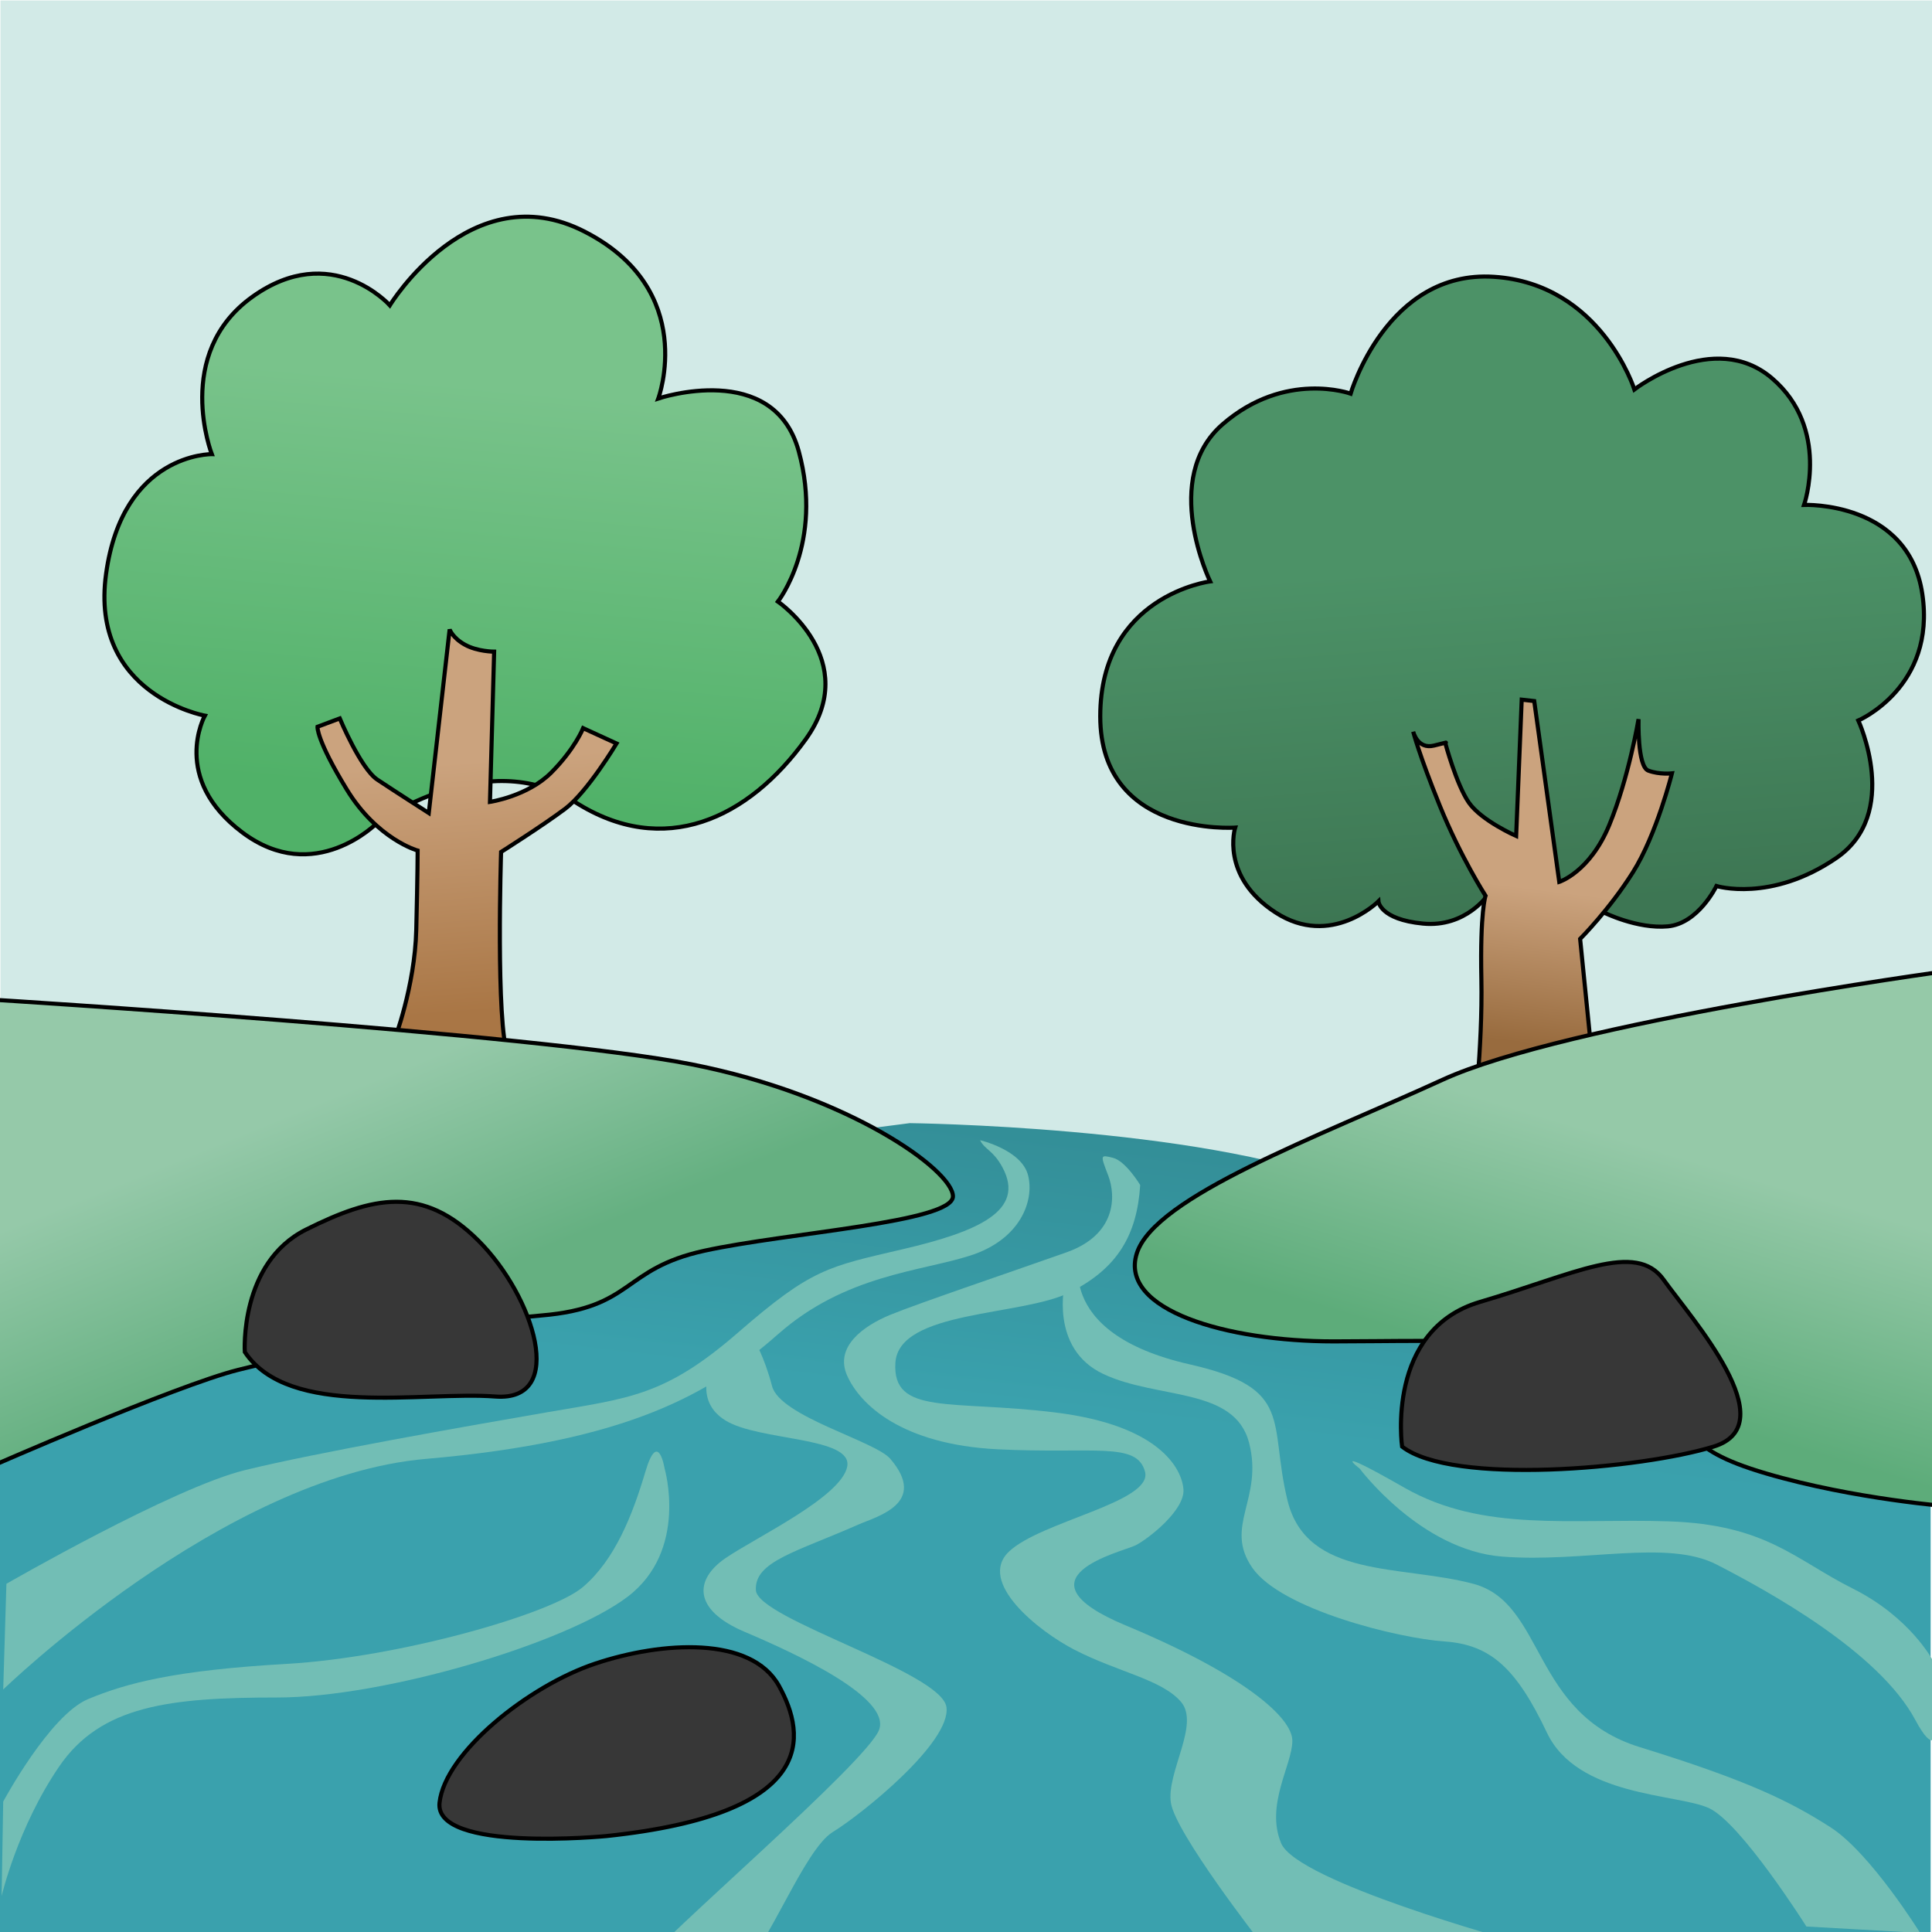
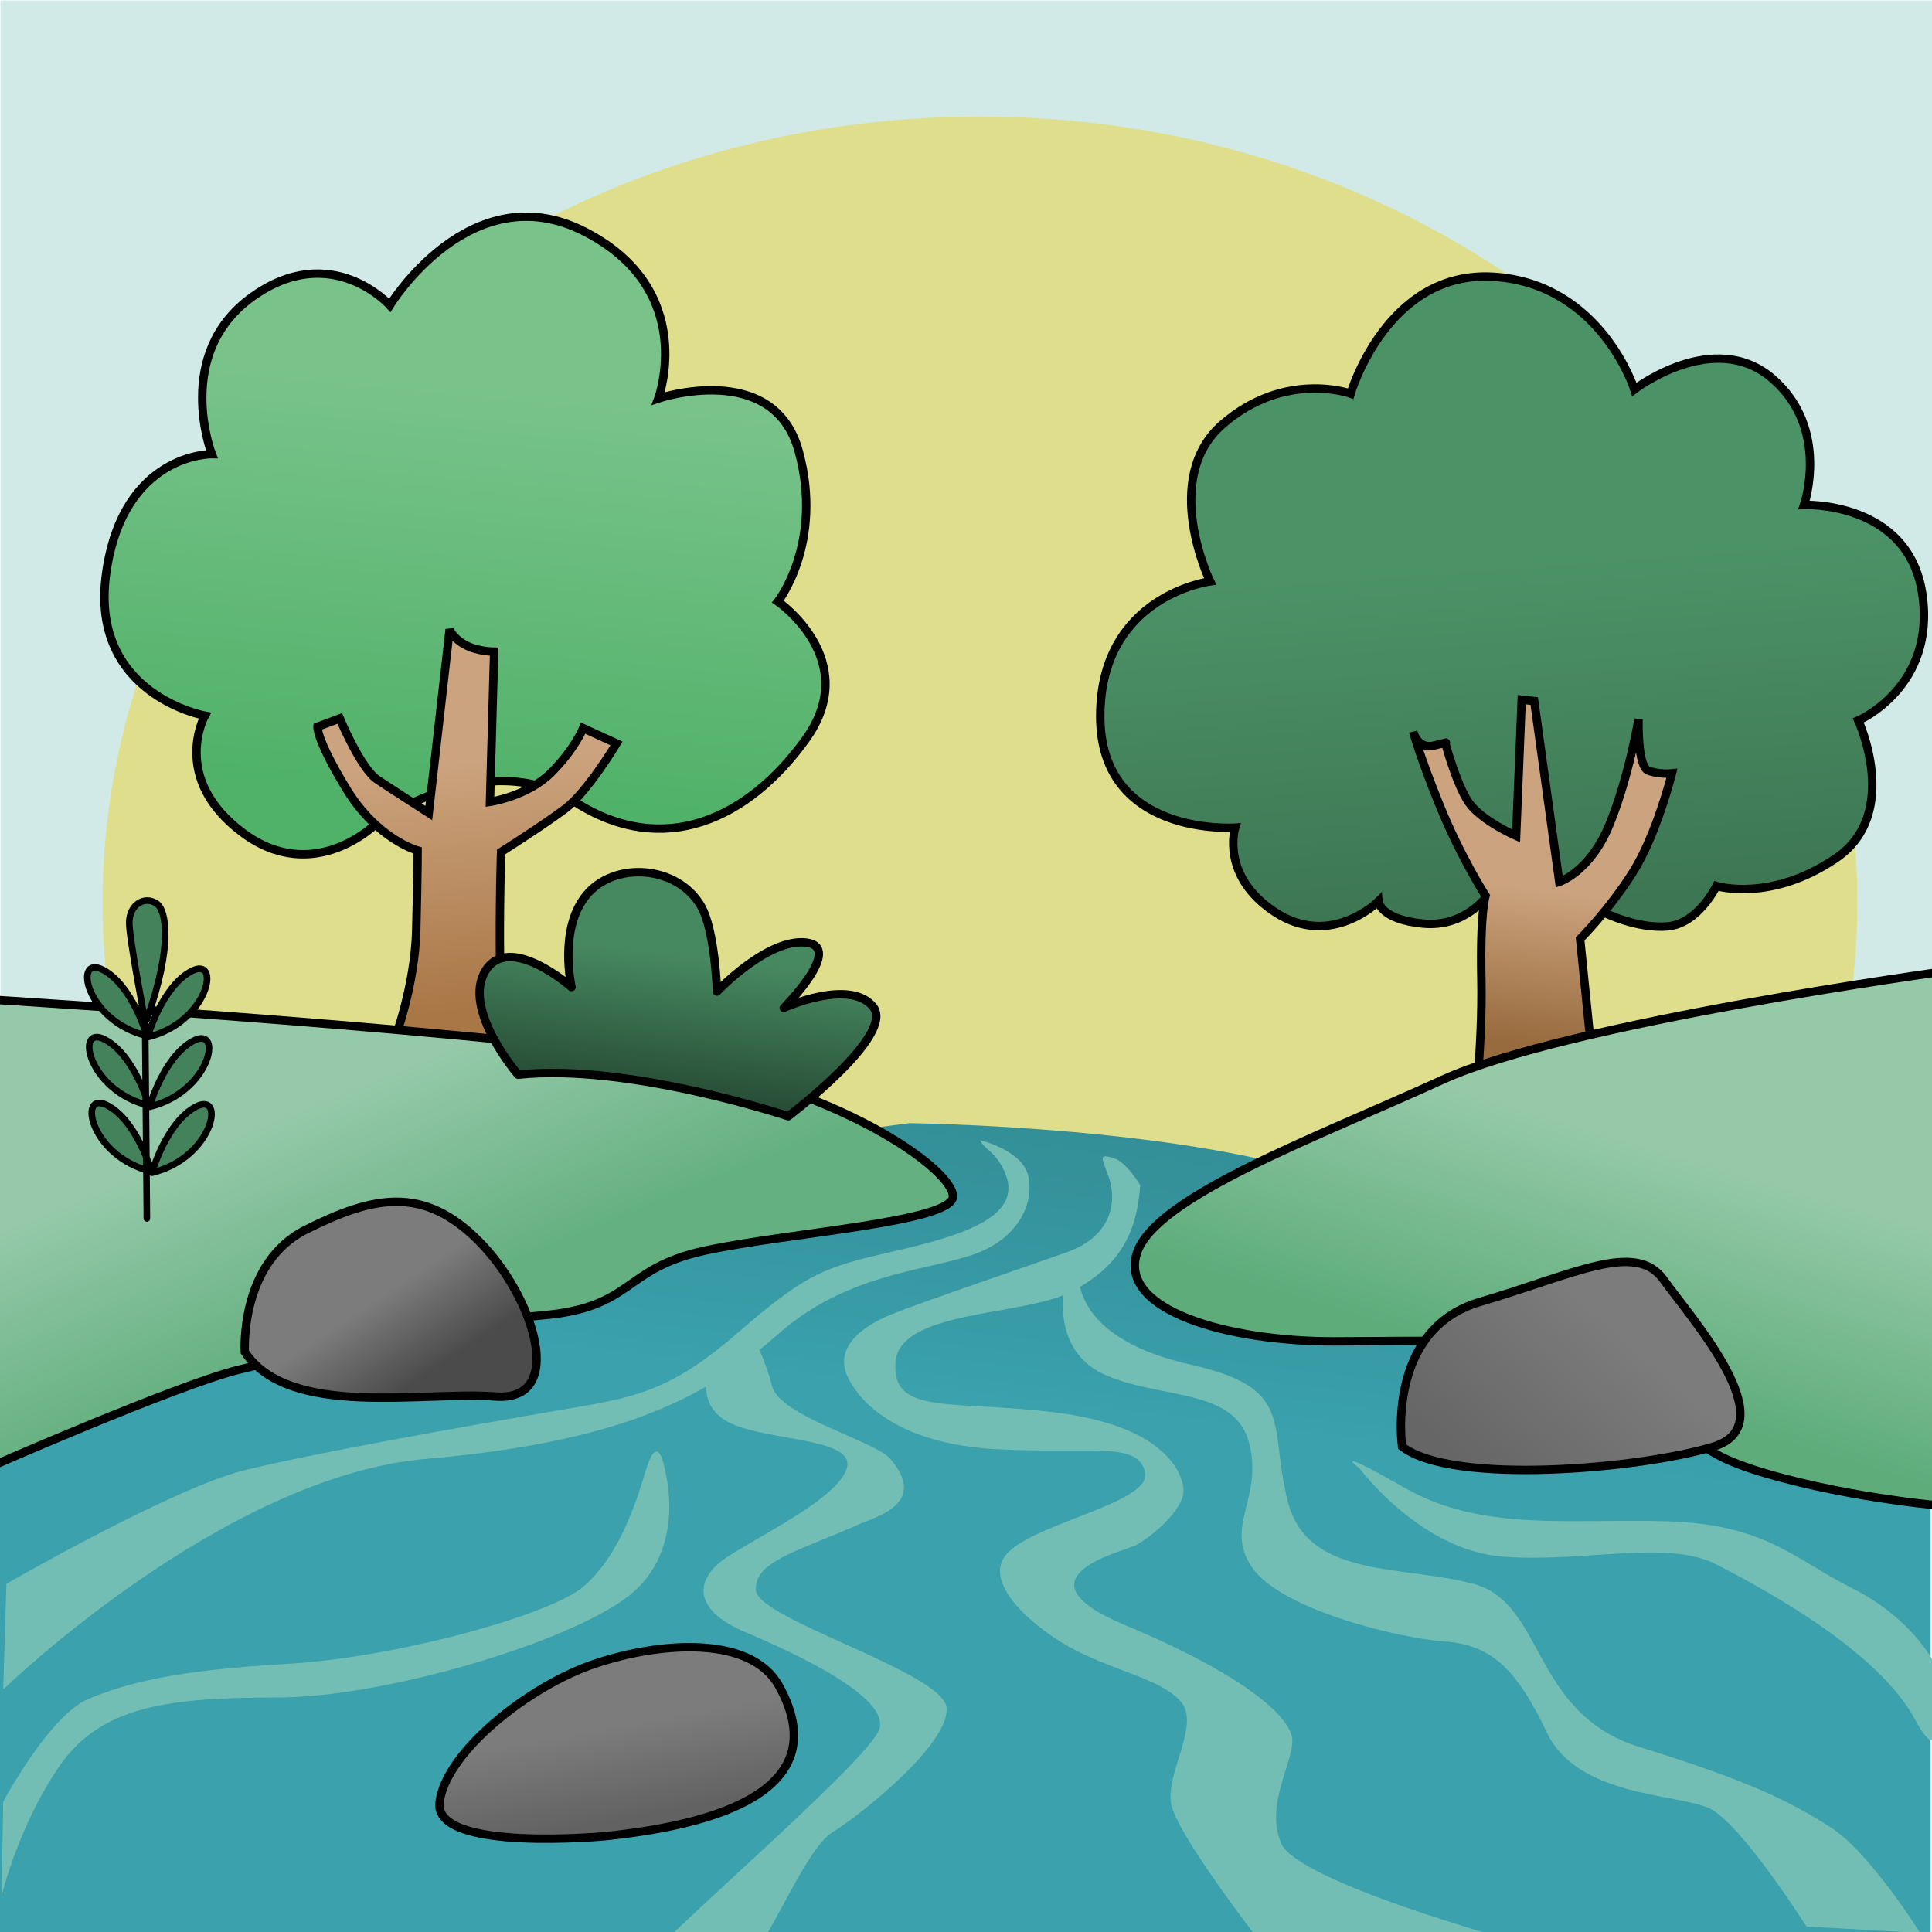
<svg xmlns="http://www.w3.org/2000/svg" xmlns:xlink="http://www.w3.org/1999/xlink" width="210mm" height="210mm" viewBox="0 0 210 210" version="1.1" id="svg1" xml:space="preserve">
  <defs id="defs1">
+     <linearGradient id="linearGradient7">
+       <stop style="stop-color:#7c7c7c;stop-opacity:1;" offset="0" id="stop7" />
+       <stop style="stop-color:#626262;stop-opacity:1;" offset="1" id="stop8" />
+     </linearGradient>
+     <linearGradient id="linearGradient5">
+       <stop style="stop-color:#7c7c7c;stop-opacity:1;" offset="0" id="stop5" />
+       <stop style="stop-color:#666666;stop-opacity:1;" offset="1" id="stop6" />
+     </linearGradient>
+     <linearGradient id="linearGradient3">
+       <stop style="stop-color:#7c7c7c;stop-opacity:1;" offset="0" id="stop3" />
+       <stop style="stop-color:#4b4b4b;stop-opacity:1;" offset="1" id="stop4" />
+     </linearGradient>
+     <linearGradient id="linearGradient1">
+       <stop style="stop-color:#468860;stop-opacity:1;" offset="0" id="stop1" />
+       <stop style="stop-color:#284e37;stop-opacity:1;" offset="1" id="stop2" />
+     </linearGradient>
    <linearGradient id="linearGradient82">
      <stop style="stop-color:#3aa1ad;stop-opacity:1;" offset="0" id="stop82" />
      <stop style="stop-color:#338e97;stop-opacity:1;" offset="1" id="stop83" />
    </linearGradient>
    <linearGradient id="linearGradient72">
      <stop style="stop-color:#95c9a8;stop-opacity:1;" offset="0" id="stop72" />
      <stop style="stop-color:#5dac7a;stop-opacity:1;" offset="1" id="stop73" />
    </linearGradient>
    <linearGradient id="linearGradient70">
      <stop style="stop-color:#95c9a9;stop-opacity:1;" offset="0" id="stop70" />
      <stop style="stop-color:#65b081;stop-opacity:1;" offset="1" id="stop71" />
    </linearGradient>
    <linearGradient id="linearGradient68">
      <stop style="stop-color:#4c9267;stop-opacity:1;" offset="0" id="stop68" />
      <stop style="stop-color:#3d7653;stop-opacity:1;" offset="1" id="stop69" />
    </linearGradient>
    <linearGradient id="linearGradient66">
      <stop style="stop-color:#79c38b;stop-opacity:1;" offset="0" id="stop66" />
      <stop style="stop-color:#50b168;stop-opacity:1;" offset="1" id="stop67" />
    </linearGradient>
    <linearGradient id="linearGradient64">
      <stop style="stop-color:#cba37e;stop-opacity:1;" offset="0" id="stop64" />
      <stop style="stop-color:#986b3e;stop-opacity:1;" offset="1" id="stop65" />
    </linearGradient>
    <linearGradient id="linearGradient62">
      <stop style="stop-color:#cba37e;stop-opacity:1;" offset="0" id="stop62" />
      <stop style="stop-color:#a97645;stop-opacity:1;" offset="1" id="stop63" />
    </linearGradient>
    <linearGradient xlink:href="#linearGradient62" id="linearGradient63" x1="41.08" y1="82.856" x2="43.169" y2="110.011" gradientUnits="userSpaceOnUse" />
    <linearGradient xlink:href="#linearGradient64" id="linearGradient65" x1="168.498" y1="96.782" x2="166.409" y2="113.492" gradientUnits="userSpaceOnUse" />
    <linearGradient xlink:href="#linearGradient66" id="linearGradient67" x1="50.132" y1="42.473" x2="45.954" y2="87.034" gradientUnits="userSpaceOnUse" />
    <linearGradient xlink:href="#linearGradient68" id="linearGradient69" x1="169.194" y1="60.576" x2="171.979" y2="98.174" gradientUnits="userSpaceOnUse" />
    <linearGradient xlink:href="#linearGradient70" id="linearGradient71" x1="24.37" y1="123.936" x2="33.421" y2="146.217" gradientUnits="userSpaceOnUse" />
    <linearGradient xlink:href="#linearGradient72" id="linearGradient73" x1="183.816" y1="126.025" x2="176.157" y2="151.787" gradientUnits="userSpaceOnUse" />
    <linearGradient xlink:href="#linearGradient82" id="linearGradient83" x1="110.351" y1="152.619" x2="113.9" y2="122.289" gradientUnits="userSpaceOnUse" />
+     <linearGradient xlink:href="#linearGradient1" id="linearGradient2" x1="67.534" y1="103.127" x2="65.709" y2="117.729" gradientUnits="userSpaceOnUse" />
+     <linearGradient xlink:href="#linearGradient3" id="linearGradient4" x1="406.971" y1="-21.543" x2="412.447" y2="-13.329" gradientUnits="userSpaceOnUse" />
+     <linearGradient xlink:href="#linearGradient5" id="linearGradient6" x1="534.739" y1="-18.805" x2="520.137" y2="-2.377" gradientUnits="userSpaceOnUse" />
+     <linearGradient xlink:href="#linearGradient7" id="linearGradient8" x1="437.088" y1="25.914" x2="438.913" y2="35.953" gradientUnits="userSpaceOnUse" />
  </defs>
  <rect style="fill:#d2eae7;fill-opacity:1;stroke:none;stroke-width:0.446;stroke-opacity:1" id="rect62" width="210.274" height="129.235" x="0.051" y="0.051" ry="0" />
+   <ellipse style="fill:#dede8d;fill-opacity:1;stroke:none;stroke-width:0.975;stroke-linecap:round;stroke-linejoin:round;stroke-dasharray:none;stroke-opacity:1" id="path4" cx="106.518" cy="98.09" rx="95.366" ry="85.422" />
  <path id="path41" style="fill:url(#linearGradient83);fill-opacity:1;stroke:none;stroke-width:0.446;stroke-opacity:1" d="m 98.881,122.081 -26.807,3.481 -35.162,13.229 -37.276,11.587 -3.549,60.4 213.765,-0.323 V 149.791 C 195.405,145.245 158.95,133.675 146.227,128.696 130.213,122.43 98.881,122.081 98.881,122.081 Z" />
  <g id="layer1">
    <path style="fill:#000000" d="m -6.709,304.79 c -0.861,-0.845 -1.156,-1.593 -1.156,-2.926 v -1.216 l 0.438,-0.168 0.438,-0.168 0.673,0.378 c 0.37,0.208 0.905,0.775 1.189,1.261 l 0.516,0.883 -0.238,1.231 -0.238,1.231 -0.529,0.025 -0.529,0.025 z" id="path11" />
-     <g id="g47" style="stroke:#000000;stroke-opacity:1">
-       <path style="fill:url(#linearGradient69);fill-opacity:1;stroke:#000000;stroke-width:0.446;stroke-opacity:1" d="m 161.774,97.215 c 0,0 -2.419,3.629 -7.106,3.175 -4.687,-0.454 -4.838,-2.419 -4.838,-2.419 0,0 -5.14,5.14 -11.188,1.21 -6.048,-3.931 -4.385,-9.223 -4.385,-9.223 0,0 -14.665,1.058 -14.665,-12.095 0,-13.154 11.944,-14.665 11.944,-14.665 0,0 -5.443,-11.188 1.361,-17.085 6.804,-5.896 13.91,-3.326 13.91,-3.326 0,0 3.931,-13.456 15.573,-12.7 11.642,0.756 15.27,12.246 15.27,12.246 0,0 8.618,-6.652 14.968,-1.21 6.35,5.443 3.477,13.758 3.477,13.758 0,0 11.339,-0.454 12.851,9.676 1.512,10.13 -6.955,13.758 -6.955,13.758 0,0 4.687,10.13 -2.419,14.968 -7.106,4.838 -13.002,3.024 -13.002,3.024 0,0 -1.965,4.082 -5.292,4.385 -3.326,0.302 -6.955,-1.512 -6.955,-1.512 z" id="path47" />
-       <path style="fill:url(#linearGradient65);fill-opacity:1;stroke:#000000;stroke-width:0.446;stroke-opacity:1" d="m 160.111,122.615 c 0,0 1.058,-8.769 0.907,-16.177 -0.151,-7.408 0.454,-9.071 0.454,-9.071 0,0 -2.721,-4.233 -4.989,-9.827 -2.268,-5.594 -2.873,-8.013 -2.873,-8.013 0,0 0.454,1.965 2.268,1.512 1.814,-0.454 1.21,-0.302 1.21,-0.302 0,0 1.21,4.536 2.57,6.501 1.361,1.965 5.14,3.629 5.14,3.629 l 0.605,-14.817 1.361,0.151 2.721,19.655 c 0,0 3.326,-1.058 5.443,-6.199 2.117,-5.14 3.175,-11.49 3.175,-11.49 0,0 -0.151,5.14 1.058,5.594 1.21,0.454 2.57,0.302 2.57,0.302 0,0 -1.663,6.652 -4.233,10.735 -2.57,4.082 -5.745,7.257 -5.745,7.257 l 1.965,19.504 -14.968,0.605 z" id="path44" />
+     <g id="g47" style="stroke:#000000;stroke-opacity:1;stroke-width:0.912;stroke-dasharray:none">
+       <path style="fill:url(#linearGradient69);fill-opacity:1;stroke:#000000;stroke-width:0.912;stroke-opacity:1;stroke-dasharray:none" d="m 161.774,97.215 c 0,0 -2.419,3.629 -7.106,3.175 -4.687,-0.454 -4.838,-2.419 -4.838,-2.419 0,0 -5.14,5.14 -11.188,1.21 -6.048,-3.931 -4.385,-9.223 -4.385,-9.223 0,0 -14.665,1.058 -14.665,-12.095 0,-13.154 11.944,-14.665 11.944,-14.665 0,0 -5.443,-11.188 1.361,-17.085 6.804,-5.896 13.91,-3.326 13.91,-3.326 0,0 3.931,-13.456 15.573,-12.7 11.642,0.756 15.27,12.246 15.27,12.246 0,0 8.618,-6.652 14.968,-1.21 6.35,5.443 3.477,13.758 3.477,13.758 0,0 11.339,-0.454 12.851,9.676 1.512,10.13 -6.955,13.758 -6.955,13.758 0,0 4.687,10.13 -2.419,14.968 -7.106,4.838 -13.002,3.024 -13.002,3.024 0,0 -1.965,4.082 -5.292,4.385 -3.326,0.302 -6.955,-1.512 -6.955,-1.512 z" id="path47" />
+       <path style="fill:url(#linearGradient65);fill-opacity:1;stroke:#000000;stroke-width:0.912;stroke-opacity:1;stroke-dasharray:none" d="m 160.111,122.615 c 0,0 1.058,-8.769 0.907,-16.177 -0.151,-7.408 0.454,-9.071 0.454,-9.071 0,0 -2.721,-4.233 -4.989,-9.827 -2.268,-5.594 -2.873,-8.013 -2.873,-8.013 0,0 0.454,1.965 2.268,1.512 1.814,-0.454 1.21,-0.302 1.21,-0.302 0,0 1.21,4.536 2.57,6.501 1.361,1.965 5.14,3.629 5.14,3.629 l 0.605,-14.817 1.361,0.151 2.721,19.655 c 0,0 3.326,-1.058 5.443,-6.199 2.117,-5.14 3.175,-11.49 3.175,-11.49 0,0 -0.151,5.14 1.058,5.594 1.21,0.454 2.57,0.302 2.57,0.302 0,0 -1.663,6.652 -4.233,10.735 -2.57,4.082 -5.745,7.257 -5.745,7.257 l 1.965,19.504 -14.968,0.605 z" id="path44" />
    </g>
-     <g id="g48" transform="translate(8.355263)" style="stroke:#000000;stroke-opacity:1">
-       <path style="fill:url(#linearGradient67);fill-opacity:1;stroke:#000000;stroke-width:0.446;stroke-opacity:1" d="m 32.657,89.429 c 0,0 -6.804,6.955 -14.665,1.058 -7.862,-5.896 -4.082,-12.7 -4.082,-12.7 0,0 -12.549,-2.268 -10.735,-15.421 C 4.989,49.213 14.665,49.364 14.665,49.364 c 0,0 -4.233,-10.886 4.385,-17.085 8.618,-6.199 14.968,0.907 14.968,0.907 0,0 8.769,-14.363 21.167,-8.013 12.398,6.35 8.013,18.143 8.013,18.143 0,0 12.549,-4.233 15.27,5.745 2.721,9.979 -2.268,16.329 -2.268,16.329 0,0 9.223,6.35 3.024,14.968 -6.199,8.618 -15.421,13.002 -25.098,6.804 -9.676,-6.199 -21.469,2.268 -21.469,2.268 z" id="path46" />
-       <path style="fill:url(#linearGradient63);fill-opacity:1;stroke:#000000;stroke-width:0.446;stroke-opacity:1" d="m 34.471,113.166 c 0,0 2.268,-5.896 2.419,-12.095 0.151,-6.199 0.151,-8.618 0.151,-8.618 0,0 -4.385,-1.21 -7.711,-6.652 -3.326,-5.443 -3.175,-6.804 -3.175,-6.804 l 2.419,-0.907 c 0,0 2.268,5.443 4.082,6.652 1.814,1.21 5.594,3.629 5.594,3.629 l 2.268,-19.957 c 0,0 0.302,0.907 1.663,1.663 1.361,0.756 3.175,0.756 3.175,0.756 l -0.454,16.329 c 0,0 4.082,-0.605 6.652,-3.175 2.57,-2.57 3.477,-4.838 3.477,-4.838 l 3.629,1.663 c 0,0 -3.175,5.292 -5.594,7.106 -2.419,1.814 -6.955,4.687 -6.955,4.687 0,0 -0.605,18.596 0.756,22.225 1.361,3.629 -12.398,-1.663 -12.398,-1.663 z" id="path45" />
+     <g id="g48" transform="translate(8.355263)" style="stroke:#000000;stroke-opacity:1;stroke-width:0.912;stroke-dasharray:none">
+       <path style="fill:url(#linearGradient67);fill-opacity:1;stroke:#000000;stroke-width:0.912;stroke-opacity:1;stroke-dasharray:none" d="m 32.657,89.429 c 0,0 -6.804,6.955 -14.665,1.058 -7.862,-5.896 -4.082,-12.7 -4.082,-12.7 0,0 -12.549,-2.268 -10.735,-15.421 C 4.989,49.213 14.665,49.364 14.665,49.364 c 0,0 -4.233,-10.886 4.385,-17.085 8.618,-6.199 14.968,0.907 14.968,0.907 0,0 8.769,-14.363 21.167,-8.013 12.398,6.35 8.013,18.143 8.013,18.143 0,0 12.549,-4.233 15.27,5.745 2.721,9.979 -2.268,16.329 -2.268,16.329 0,0 9.223,6.35 3.024,14.968 -6.199,8.618 -15.421,13.002 -25.098,6.804 -9.676,-6.199 -21.469,2.268 -21.469,2.268 z" id="path46" />
+       <path style="fill:url(#linearGradient63);fill-opacity:1;stroke:#000000;stroke-width:0.912;stroke-opacity:1;stroke-dasharray:none" d="m 34.471,113.166 c 0,0 2.268,-5.896 2.419,-12.095 0.151,-6.199 0.151,-8.618 0.151,-8.618 0,0 -4.385,-1.21 -7.711,-6.652 -3.326,-5.443 -3.175,-6.804 -3.175,-6.804 l 2.419,-0.907 c 0,0 2.268,5.443 4.082,6.652 1.814,1.21 5.594,3.629 5.594,3.629 l 2.268,-19.957 c 0,0 0.302,0.907 1.663,1.663 1.361,0.756 3.175,0.756 3.175,0.756 l -0.454,16.329 c 0,0 4.082,-0.605 6.652,-3.175 2.57,-2.57 3.477,-4.838 3.477,-4.838 l 3.629,1.663 c 0,0 -3.175,5.292 -5.594,7.106 -2.419,1.814 -6.955,4.687 -6.955,4.687 0,0 -0.605,18.596 0.756,22.225 1.361,3.629 -12.398,-1.663 -12.398,-1.663 z" id="path45" />
    </g>
    <g id="g62" style="fill:#72beb5;fill-opacity:1">
      <path style="fill:#72beb5;fill-opacity:1;stroke:none;stroke-width:0.446;stroke-opacity:1" d="m 106.53,123.936 c 0,0 4.526,1.044 5.222,3.829 0.696,2.785 -0.87,6.963 -6.266,8.703 -5.396,1.741 -13.577,2.089 -20.888,8.529 -7.311,6.441 -16.188,11.663 -38.295,13.577 -22.107,1.915 -45.954,25.066 -45.954,25.066 l 0.348,-11.488 c 0,0 18.103,-10.444 25.936,-12.359 7.833,-1.915 23.673,-4.7 32.725,-6.266 9.052,-1.567 12.881,-1.741 20.888,-8.703 8.007,-6.963 9.748,-7.137 17.929,-9.052 8.181,-1.915 13.316,-4.178 10.792,-8.877 -1.005,-1.872 -1.915,-1.915 -2.437,-2.959 z" id="path57" />
      <path style="fill:#72beb5;fill-opacity:1;stroke:none;stroke-width:0.446;stroke-opacity:1" d="m 77.46,148.132 c 0,0 -2.263,4.004 1.393,6.266 3.655,2.263 13.925,1.741 13.229,5.048 -0.696,3.307 -9.922,7.659 -13.229,9.922 -3.307,2.263 -3.655,5.57 2.089,8.007 5.744,2.437 15.84,7.137 14.622,10.618 -1.218,3.481 -24.378,23.236 -25.596,25.499 -1.218,2.263 8.491,1.299 10.928,-0.093 2.437,-1.393 6.487,-12.35 9.62,-14.265 3.133,-1.915 12.881,-9.748 12.359,-13.577 -0.522,-3.829 -20.54,-9.574 -20.714,-12.707 -0.174,-3.133 4.386,-4.156 11.14,-7.137 1.995,-0.88 7.604,-2.293 3.481,-7.137 -1.666,-1.957 -11.989,-4.598 -12.86,-7.905 -0.87,-3.307 -1.936,-4.976 -1.936,-4.976 z" id="path58" />
      <path style="fill:#72beb5;fill-opacity:1;stroke:none;stroke-width:0.446;stroke-opacity:1" d="m 0.348,195.826 c 0,0 5.048,-9.4 9.226,-11.14 4.178,-1.741 9.4,-3.133 21.584,-3.829 12.185,-0.696 28.721,-5.396 32.203,-8.355 3.481,-2.959 5.396,-7.833 6.789,-12.533 1.393,-4.7 2.089,-0.348 2.089,-0.348 0,0 2.611,8.877 -4.004,13.925 -6.615,5.048 -26.458,10.966 -38.121,10.966 -11.663,0 -19.147,0.87 -23.673,7.485 -4.526,6.615 -6.266,14.1 -6.266,14.1 z" id="path59" />
      <path style="fill:#72beb5;fill-opacity:1;stroke:none;stroke-width:0.446;stroke-opacity:1" d="m 123.936,128.81 c 0,0 -1.567,-2.611 -2.959,-2.959 -1.393,-0.348 -1.393,-0.348 -0.522,1.915 0.87,2.263 0.87,6.441 -4.526,8.355 -5.396,1.915 -16.188,5.57 -19.147,6.789 -2.959,1.218 -6.092,3.481 -4.7,6.615 1.393,3.133 5.918,7.485 16.362,8.007 10.444,0.522 15.144,-0.87 16.014,2.437 0.87,3.307 -11.306,5.375 -14.787,8.682 -3.481,3.307 3.183,8.65 7.15,10.686 4.734,2.43 9.459,3.21 11.548,5.647 2.089,2.437 -1.618,7.684 -1.095,10.992 0.522,3.307 9.65,15.021 9.65,15.021 l 27.571,-0.025 c 0,0 -23.499,-6.441 -25.24,-10.618 -1.741,-4.178 1.218,-8.529 1.218,-11.14 0,-2.611 -5.57,-7.311 -18.103,-12.533 -12.533,-5.222 -0.348,-8.007 1.044,-8.703 1.393,-0.696 5.396,-3.829 5.222,-6.092 -0.174,-2.263 -2.611,-6.963 -13.925,-8.355 -11.314,-1.393 -17.734,0.348 -17.386,-5.396 0.348,-5.744 13.73,-5.048 18.952,-7.659 5.222,-2.611 7.311,-6.266 7.659,-11.663 z" id="path60" />
      <path style="fill:#72beb5;fill-opacity:1;stroke:none;stroke-width:0.446;stroke-opacity:1" d="m 115.755,139.428 c 0,0 -1.741,7.137 4.178,9.922 5.918,2.785 14.274,1.393 15.84,7.485 1.567,6.092 -2.785,9.052 0.348,13.577 3.133,4.526 15.84,7.659 20.888,8.007 5.048,0.348 7.833,2.959 11.14,9.922 3.307,6.963 14.1,6.615 17.581,8.181 3.481,1.567 10.618,12.881 10.618,12.881 l 12.359,0.696 c 0,0 -5.396,-8.703 -9.748,-11.488 -4.352,-2.785 -8.877,-5.048 -20.714,-8.703 -11.837,-3.655 -10.27,-15.666 -18.103,-17.755 -7.833,-2.089 -18.103,-0.522 -20.192,-9.052 -2.089,-8.529 0.847,-12.2 -10.618,-14.796 -15.284,-3.46 -11.837,-12.359 -11.837,-12.359 z" id="path61" />
      <path style="fill:#72beb5;fill-opacity:1;stroke:none;stroke-width:0.446;stroke-opacity:1" d="m 147.784,159.62 c 0,0 6.615,8.877 15.492,9.574 8.877,0.696 17.929,-1.915 23.325,0.87 5.396,2.785 17.581,9.4 21.584,16.885 4.004,7.485 1.915,-6.441 1.915,-6.441 0,0 -2.437,-4.7 -8.703,-7.833 -6.266,-3.133 -9.4,-6.963 -20.018,-7.311 -10.618,-0.348 -20.192,1.218 -28.721,-3.655 -8.529,-4.874 -4.874,-2.089 -4.874,-2.089 z" id="path62" />
    </g>
  </g>
-   <path style="fill:url(#linearGradient71);fill-opacity:1;stroke:#000000;stroke-width:0.446;stroke-opacity:1" d="m -1.009,108.648 -0.323,50.905 c 0,0 20.472,-8.966 27.227,-10.655 6.755,-1.689 22.799,-5.066 32.932,-5.911 10.133,-0.844 8.726,-5.066 17.733,-7.037 9.007,-1.97 27.021,-3.096 27.021,-5.911 0,-2.815 -11.259,-10.977 -28.429,-14.355 -17.17,-3.378 -76.162,-7.037 -76.162,-7.037 z" id="path42" />
-   <path style="fill:url(#linearGradient73);fill-opacity:1;stroke:#000000;stroke-width:0.446;stroke-opacity:1" d="m 211.591,105.552 c 0,0 -41.301,5.629 -54.811,11.822 -13.511,6.192 -31.243,12.666 -33.214,18.859 -1.97,6.192 9.851,9.57 21.392,9.57 11.54,0 29.555,-0.844 34.34,4.222 4.785,5.066 3.096,7.318 12.666,10.133 9.57,2.815 20.19,3.618 20.19,3.618 z" id="path43" />
-   <g id="g50" style="fill:#373737;fill-opacity:1;stroke:#000000;stroke-opacity:1" transform="translate(-362.2524,160.2619)">
-     <path style="fill:#373737;fill-opacity:1;stroke:#000000;stroke-width:0.446;stroke-opacity:1" d="m 428.171,39.31 c 0,0 -18.748,1.814 -18.143,-3.629 0.605,-5.443 9.676,-12.7 16.933,-15.119 7.257,-2.419 16.933,-3.024 19.957,2.419 3.024,5.443 4.233,13.91 -18.748,16.329 z" id="path48" />
-     <path style="fill:#373737;fill-opacity:1;stroke:#000000;stroke-width:0.446;stroke-opacity:1" d="m 388.862,-13.305 c 0,0 -0.605,-9.676 6.652,-13.305 7.257,-3.629 12.7,-4.838 18.748,1.21 6.048,6.048 9.676,17.538 1.814,16.933 C 408.214,-9.071 393.7,-6.048 388.862,-13.305 Z" id="path49" />
-     <path style="fill:#373737;fill-opacity:1;stroke:#000000;stroke-width:0.446;stroke-opacity:1" d="m 514.652,-3.024 c 0,0 -1.814,-12.7 8.467,-15.724 10.281,-3.024 16.933,-6.652 19.957,-2.419 3.024,4.233 13.305,15.724 5.443,18.143 -7.862,2.419 -28.424,4.233 -33.867,0 z" id="path50" />
+   <path style="fill:url(#linearGradient71);fill-opacity:1;stroke:#000000;stroke-width:0.912;stroke-opacity:1;stroke-dasharray:none" d="m -1.009,108.648 -0.323,50.905 c 0,0 20.472,-8.966 27.227,-10.655 6.755,-1.689 22.799,-5.066 32.932,-5.911 10.133,-0.844 8.726,-5.066 17.733,-7.037 9.007,-1.97 27.021,-3.096 27.021,-5.911 0,-2.815 -11.259,-10.977 -28.429,-14.355 -17.17,-3.378 -76.162,-7.037 -76.162,-7.037 z" id="path42" />
+   <path style="fill:url(#linearGradient73);fill-opacity:1;stroke:#000000;stroke-width:0.912;stroke-opacity:1;stroke-dasharray:none" d="m 211.591,105.552 c 0,0 -41.301,5.629 -54.811,11.822 -13.511,6.192 -31.243,12.666 -33.214,18.859 -1.97,6.192 9.851,9.57 21.392,9.57 11.54,0 29.555,-0.844 34.34,4.222 4.785,5.066 3.096,7.318 12.666,10.133 9.57,2.815 20.19,3.618 20.19,3.618 z" id="path43" />
+   <g id="g50" style="fill:#373737;fill-opacity:1;stroke:#000000;stroke-opacity:1;stroke-width:0.912;stroke-dasharray:none" transform="translate(-362.2524,160.2619)">
+     <path style="fill:url(#linearGradient8);fill-opacity:1;stroke:#000000;stroke-width:0.912;stroke-opacity:1;stroke-dasharray:none" d="m 428.171,39.31 c 0,0 -18.748,1.814 -18.143,-3.629 0.605,-5.443 9.676,-12.7 16.933,-15.119 7.257,-2.419 16.933,-3.024 19.957,2.419 3.024,5.443 4.233,13.91 -18.748,16.329 z" id="path48" />
+     <path style="fill:url(#linearGradient4);fill-opacity:1;stroke:#000000;stroke-width:0.912;stroke-opacity:1;stroke-dasharray:none" d="m 388.862,-13.305 c 0,0 -0.605,-9.676 6.652,-13.305 7.257,-3.629 12.7,-4.838 18.748,1.21 6.048,6.048 9.676,17.538 1.814,16.933 C 408.214,-9.071 393.7,-6.048 388.862,-13.305 Z" id="path49" />
+     <path style="fill:url(#linearGradient6);fill-opacity:1;stroke:#000000;stroke-width:0.912;stroke-opacity:1;stroke-dasharray:none" d="m 514.652,-3.024 c 0,0 -1.814,-12.7 8.467,-15.724 10.281,-3.024 16.933,-6.652 19.957,-2.419 3.024,4.233 13.305,15.724 5.443,18.143 -7.862,2.419 -28.424,4.233 -33.867,0 z" id="path50" />
  </g>
+   <g id="g163" transform="matrix(0.9702691,0,0,0.9702691,-2.619102,-91.51921)" style="fill:#43825a;fill-opacity:1;stroke-width:0.739;stroke-dasharray:none">
+     <g id="g162" style="fill:#43825a;fill-opacity:1;stroke-width:0.739;stroke-dasharray:none">
+       <g id="g69-0" transform="translate(-76.37746,110.8748)" style="fill:#43825a;fill-opacity:1;stroke-width:0.739;stroke-dasharray:none">
+         <path style="fill:#43825a;fill-opacity:1;fill-rule:evenodd;stroke:#000000;stroke-width:0.739;stroke-linecap:round;stroke-linejoin:round;stroke-dasharray:none" d="m 95.527,99.494 c 0,0 -1.59,-5.658 -4.938,-7.406 -3.348,-1.748 -1.93,5.737 4.938,7.406 z" id="path69-3" />
+         <path style="fill:#43825a;fill-opacity:1;fill-rule:evenodd;stroke:#000000;stroke-width:0.739;stroke-linecap:round;stroke-linejoin:round;stroke-dasharray:none" d="m 95.602,99.64 c 0,0 1.59,-5.658 4.938,-7.406 3.348,-1.748 1.93,5.737 -4.938,7.406 z" id="path69-0-3" />
+       </g>
+       <g id="g69-0-7" transform="translate(-76.1596,118.6787)" style="fill:#43825a;fill-opacity:1;stroke-width:0.739;stroke-dasharray:none">
+         <path style="fill:#43825a;fill-opacity:1;fill-rule:evenodd;stroke:#000000;stroke-width:0.739;stroke-linecap:round;stroke-linejoin:round;stroke-dasharray:none" d="m 95.527,99.494 c 0,0 -1.59,-5.658 -4.938,-7.406 -3.348,-1.748 -1.93,5.737 4.938,7.406 z" id="path69-3-8" />
+         <path style="fill:#43825a;fill-opacity:1;fill-rule:evenodd;stroke:#000000;stroke-width:0.739;stroke-linecap:round;stroke-linejoin:round;stroke-dasharray:none" d="m 95.602,99.64 c 0,0 1.59,-5.658 4.938,-7.406 3.348,-1.748 1.93,5.737 -4.938,7.406 z" id="path69-0-3-2" />
+       </g>
+       <g id="g69-0-0" transform="translate(-75.87922,126.0594)" style="fill:#43825a;fill-opacity:1;stroke-width:0.739;stroke-dasharray:none">
+         <path style="fill:#43825a;fill-opacity:1;fill-rule:evenodd;stroke:#000000;stroke-width:0.739;stroke-linecap:round;stroke-linejoin:round;stroke-dasharray:none" d="m 95.527,99.494 c 0,0 -1.59,-5.658 -4.938,-7.406 -3.348,-1.748 -1.93,5.737 4.938,7.406 z" id="path69-3-2" />
+         <path style="fill:#43825a;fill-opacity:1;fill-rule:evenodd;stroke:#000000;stroke-width:0.739;stroke-linecap:round;stroke-linejoin:round;stroke-dasharray:none" d="m 95.602,99.64 c 0,0 1.59,-5.658 4.938,-7.406 3.348,-1.748 1.93,5.737 -4.938,7.406 z" id="path69-0-3-0" />
+       </g>
+       <path style="fill:#43825a;fill-opacity:1;fill-rule:evenodd;stroke:#000000;stroke-width:0.739;stroke-linecap:round;stroke-linejoin:round;stroke-dasharray:none;stroke-opacity:1" d="m 19.153,230.819 -0.197,-22.114 c 0,0 -1.806,-9.349 -1.777,-11.057 0.034,-1.976 1.702,-3.02 3.075,-2.094 1.043,0.704 1.861,4.661 -1.101,12.954" id="path162" />
+     </g>
+   </g>
+   <path style="fill:url(#linearGradient2);fill-opacity:1;stroke:#000000;stroke-width:0.912;stroke-linecap:round;stroke-linejoin:round;stroke-dasharray:none" d="m 56.314,116.813 c 0,0 -6.131,-7.099 -3.549,-11.293 2.581,-4.195 9.357,1.775 9.357,1.775 0,0 -1.452,-6.292 1.613,-10.003 3.065,-3.711 9.841,-3.227 12.423,1.129 1.582,2.67 1.775,9.357 1.775,9.357 0,0 5.485,-5.808 9.68,-5.324 4.195,0.484 -2.42,7.099 -2.42,7.099 0,0 7.099,-3.227 9.68,-0.161 2.581,3.065 -9.196,11.939 -9.196,11.939 0,0 -17.424,-5.808 -29.362,-4.517 z" id="path1" />
</svg>
